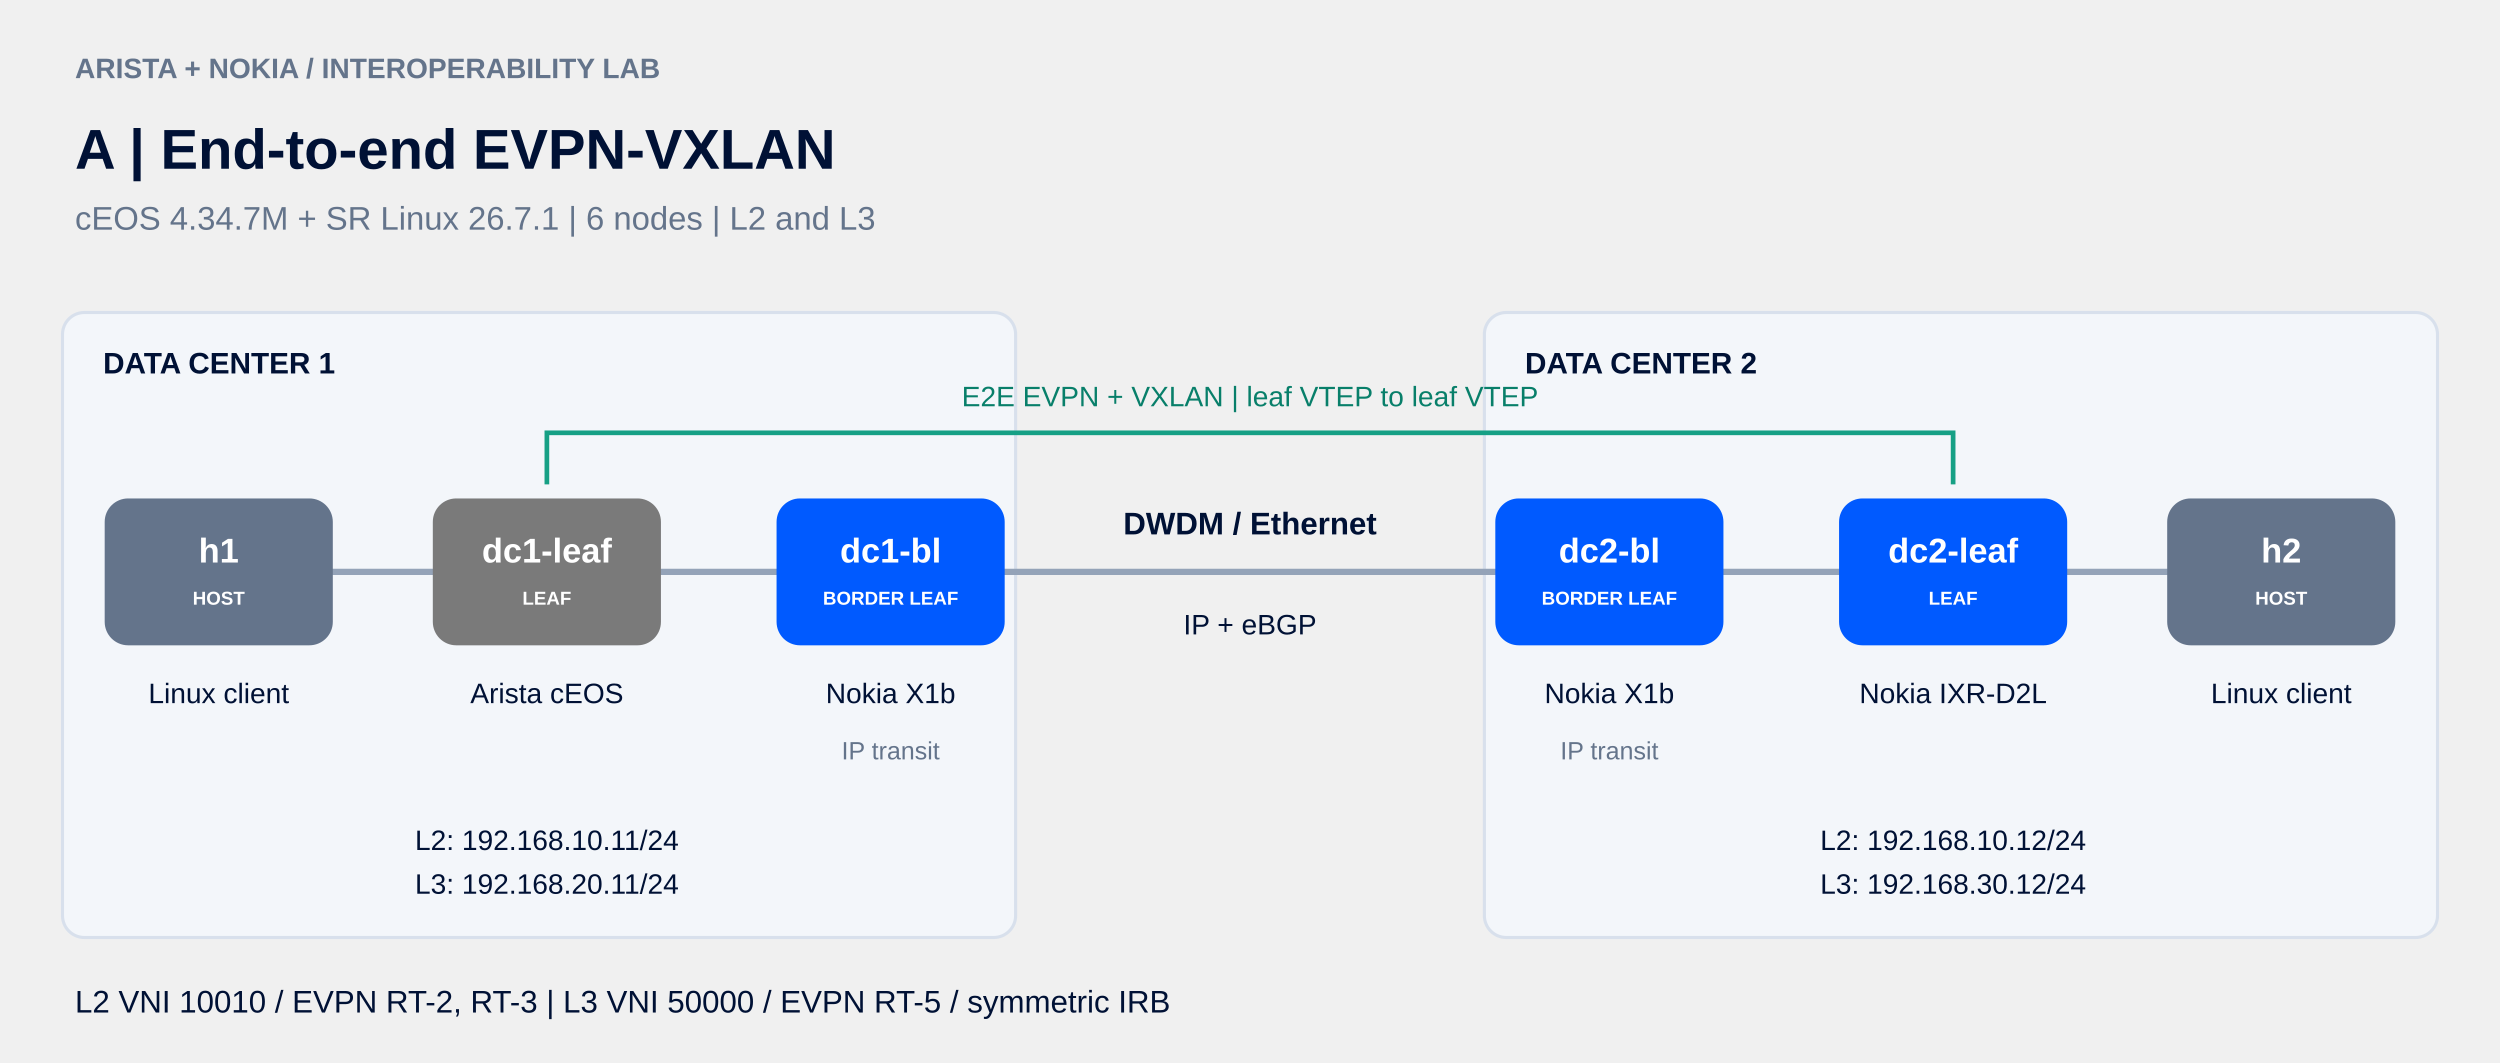
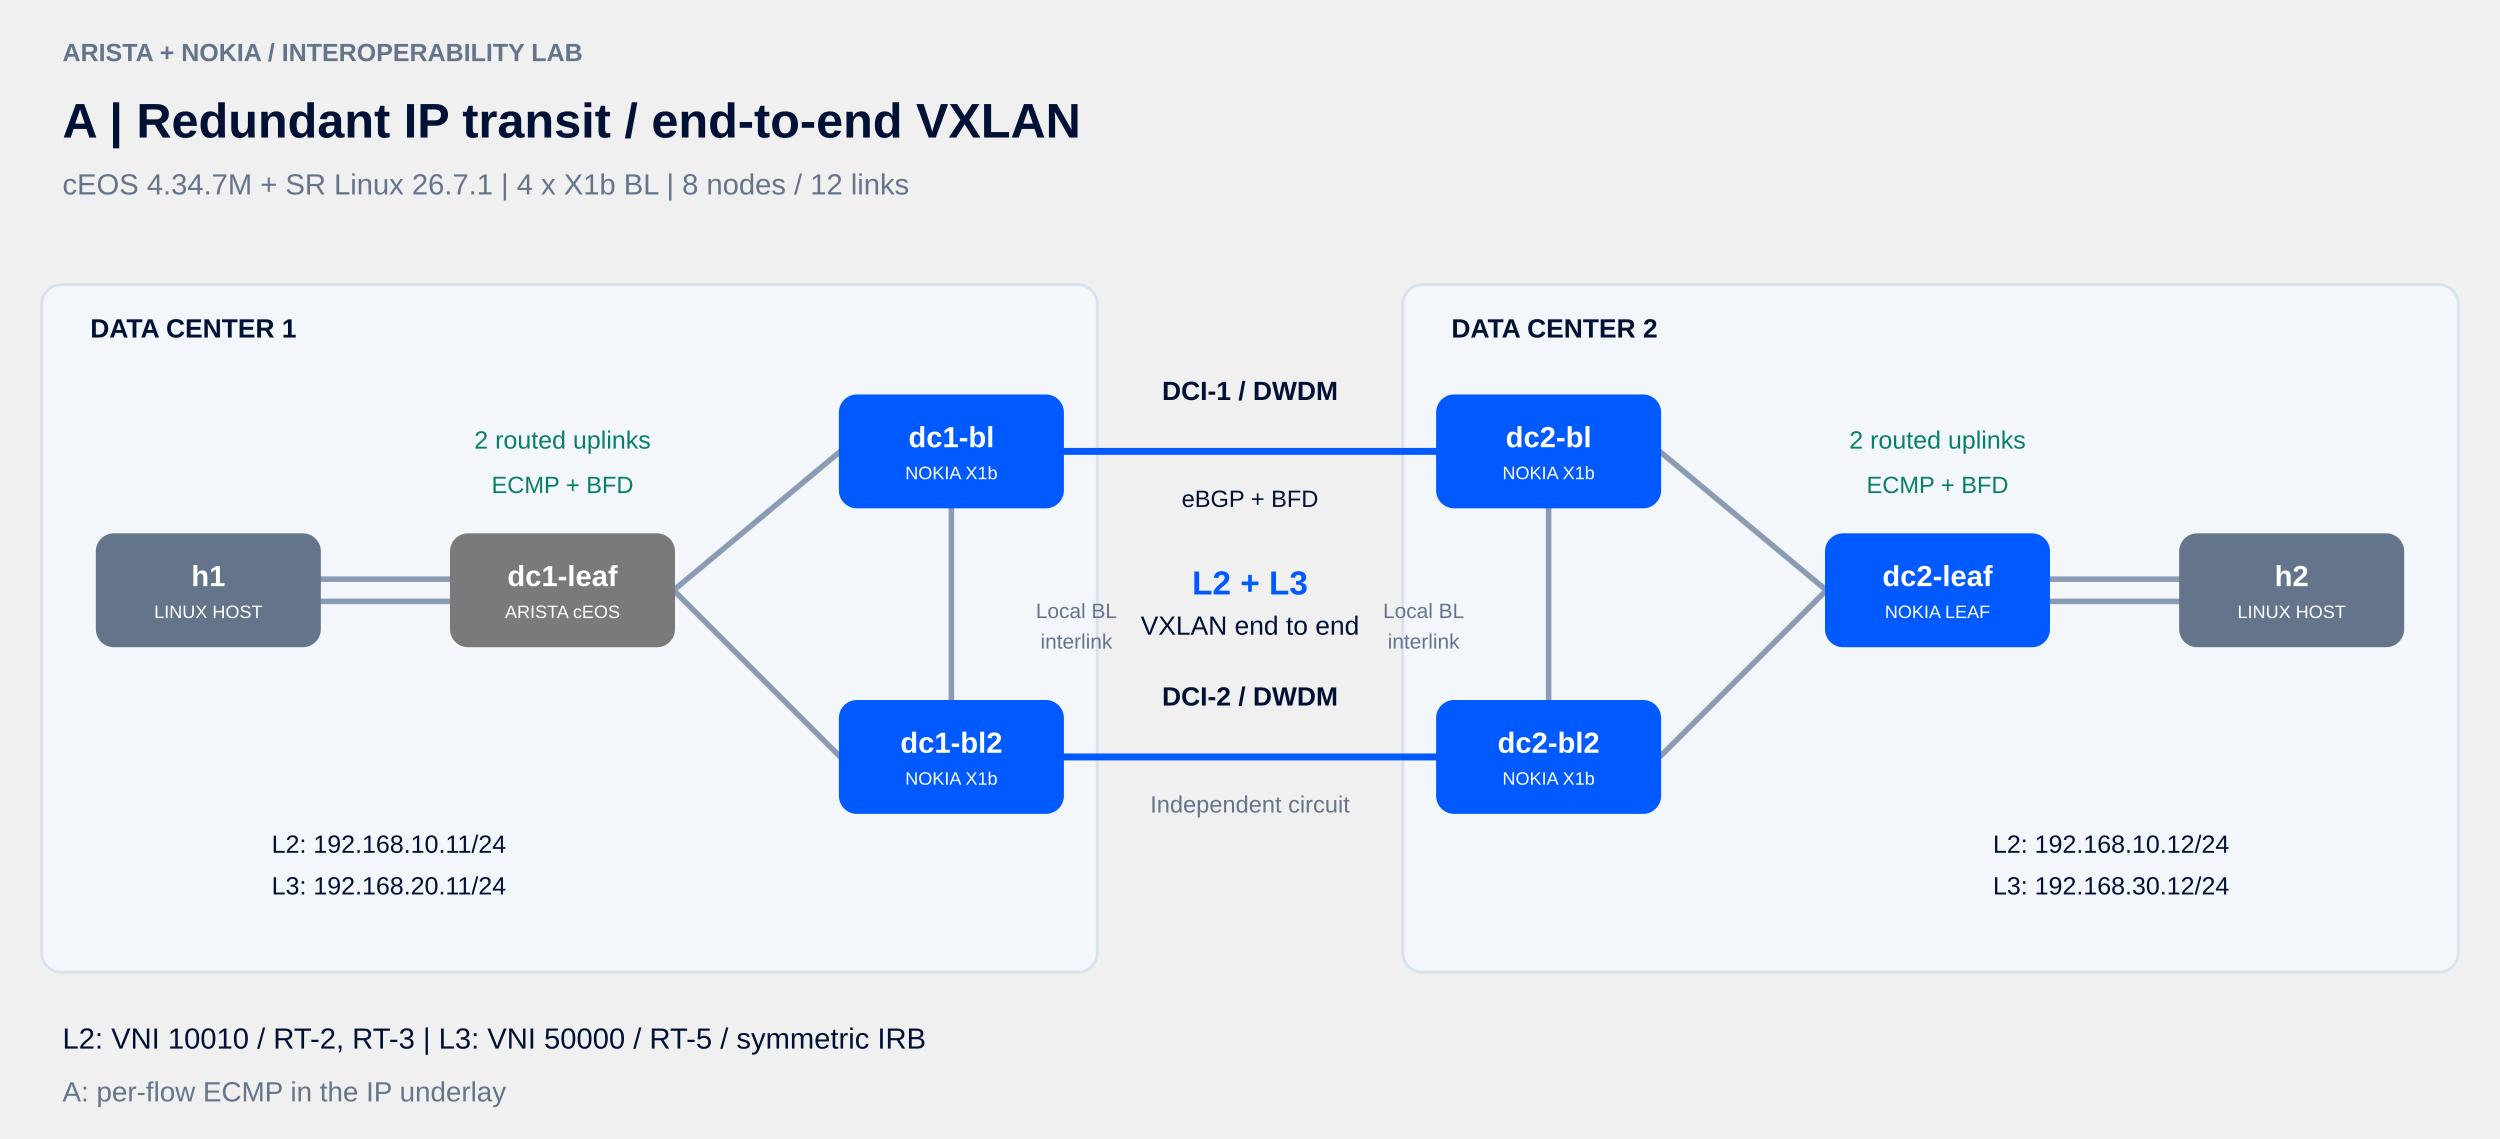
- <svg xmlns="http://www.w3.org/2000/svg" width="1600" height="680" viewBox="0 0 1600 680">
-   <text x="48" y="50" font-family="Arial,sans-serif" font-size="18" font-weight="700" fill="#64748B" text-anchor="start">ARISTA + NOKIA  /  INTEROPERABILITY LAB</text>
-   <text x="48" y="108" font-family="Arial,sans-serif" font-size="36" font-weight="700" fill="#001135" text-anchor="start">A  |  End-to-end EVPN-VXLAN</text>
-   <text x="48" y="147" font-family="Arial,sans-serif" font-size="21" font-weight="400" fill="#64748B" text-anchor="start">cEOS 4.34.7M  +  SR Linux 26.7.1  |  6 nodes  |  L2 and L3</text>
-   <rect x="40" y="200" width="610" height="400" rx="14" fill="#F3F6FA" stroke="#D8E0EC" stroke-width="2" />
-   <rect x="950" y="200" width="610" height="400" rx="14" fill="#F3F6FA" stroke="#D8E0EC" stroke-width="2" />
-   <text x="66" y="239" font-family="Arial,sans-serif" font-size="19" font-weight="700" fill="#001135" text-anchor="start">DATA CENTER 1</text>
-   <text x="976" y="239" font-family="Arial,sans-serif" font-size="19" font-weight="700" fill="#001135" text-anchor="start">DATA CENTER 2</text>
-   <polyline points="212,366 278,366" fill="none" stroke="#94A3B8" stroke-width="4" />
-   <polyline points="422,366 498,366" fill="none" stroke="#94A3B8" stroke-width="4" />
-   <polyline points="642,366 958,366" fill="none" stroke="#94A3B8" stroke-width="4" />
-   <polyline points="1102,366 1178,366" fill="none" stroke="#94A3B8" stroke-width="4" />
-   <polyline points="1322,366 1388,366" fill="none" stroke="#94A3B8" stroke-width="4" />
-   <rect x="68" y="320" width="144" height="92" rx="14" fill="#64748B" stroke="#64748B" stroke-width="2" />
-   <text x="140" y="360" font-family="Arial,sans-serif" font-size="22" font-weight="700" fill="white" text-anchor="middle">h1</text>
-   <text x="140" y="387" font-family="Arial,sans-serif" font-size="12" font-weight="700" fill="white" text-anchor="middle">HOST</text>
-   <text x="140" y="450" font-family="Arial,sans-serif" font-size="18" font-weight="400" fill="#001135" text-anchor="middle">Linux client</text>
-   <rect x="278" y="320" width="144" height="92" rx="14" fill="#7A7A7A" stroke="#7A7A7A" stroke-width="2" />
-   <text x="350" y="360" font-family="Arial,sans-serif" font-size="22" font-weight="700" fill="white" text-anchor="middle">dc1-leaf</text>
-   <text x="350" y="387" font-family="Arial,sans-serif" font-size="12" font-weight="700" fill="white" text-anchor="middle">LEAF</text>
-   <text x="350" y="450" font-family="Arial,sans-serif" font-size="18" font-weight="400" fill="#001135" text-anchor="middle">Arista cEOS</text>
-   <rect x="498" y="320" width="144" height="92" rx="14" fill="#005AFF" stroke="#005AFF" stroke-width="2" />
-   <text x="570" y="360" font-family="Arial,sans-serif" font-size="22" font-weight="700" fill="white" text-anchor="middle">dc1-bl</text>
-   <text x="570" y="387" font-family="Arial,sans-serif" font-size="12" font-weight="700" fill="white" text-anchor="middle">BORDER LEAF</text>
-   <text x="570" y="450" font-family="Arial,sans-serif" font-size="18" font-weight="400" fill="#001135" text-anchor="middle">Nokia X1b</text>
-   <text x="570" y="486" font-family="Arial,sans-serif" font-size="16" font-weight="400" fill="#64748B" text-anchor="middle">IP transit</text>
-   <rect x="958" y="320" width="144" height="92" rx="14" fill="#005AFF" stroke="#005AFF" stroke-width="2" />
-   <text x="1030" y="360" font-family="Arial,sans-serif" font-size="22" font-weight="700" fill="white" text-anchor="middle">dc2-bl</text>
-   <text x="1030" y="387" font-family="Arial,sans-serif" font-size="12" font-weight="700" fill="white" text-anchor="middle">BORDER LEAF</text>
-   <text x="1030" y="450" font-family="Arial,sans-serif" font-size="18" font-weight="400" fill="#001135" text-anchor="middle">Nokia X1b</text>
-   <text x="1030" y="486" font-family="Arial,sans-serif" font-size="16" font-weight="400" fill="#64748B" text-anchor="middle">IP transit</text>
-   <rect x="1178" y="320" width="144" height="92" rx="14" fill="#005AFF" stroke="#005AFF" stroke-width="2" />
-   <text x="1250" y="360" font-family="Arial,sans-serif" font-size="22" font-weight="700" fill="white" text-anchor="middle">dc2-leaf</text>
-   <text x="1250" y="387" font-family="Arial,sans-serif" font-size="12" font-weight="700" fill="white" text-anchor="middle">LEAF</text>
-   <text x="1250" y="450" font-family="Arial,sans-serif" font-size="18" font-weight="400" fill="#001135" text-anchor="middle">Nokia IXR-D2L</text>
-   <rect x="1388" y="320" width="144" height="92" rx="14" fill="#64748B" stroke="#64748B" stroke-width="2" />
-   <text x="1460" y="360" font-family="Arial,sans-serif" font-size="22" font-weight="700" fill="white" text-anchor="middle">h2</text>
-   <text x="1460" y="387" font-family="Arial,sans-serif" font-size="12" font-weight="700" fill="white" text-anchor="middle">HOST</text>
-   <text x="1460" y="450" font-family="Arial,sans-serif" font-size="18" font-weight="400" fill="#001135" text-anchor="middle">Linux client</text>
-   <text x="800" y="342" font-family="Arial,sans-serif" font-size="20" font-weight="700" fill="#001135" text-anchor="middle">DWDM / Ethernet</text>
-   <text x="800" y="406" font-family="Arial,sans-serif" font-size="18" font-weight="400" fill="#001135" text-anchor="middle">IP + eBGP</text>
-   <polyline points="350,310 350,277 1250,277 1250,310" fill="none" stroke="#16A085" stroke-width="3" />
-   <text x="800" y="260" font-family="Arial,sans-serif" font-size="18" font-weight="400" fill="#087F6A" text-anchor="middle">E2E EVPN + VXLAN  |  leaf VTEP to leaf VTEP</text>
-   <text x="350" y="544" font-family="Arial,sans-serif" font-size="18" font-weight="400" fill="#001135" text-anchor="middle">L2: 192.168.10.11/24</text>
-   <text x="350" y="572" font-family="Arial,sans-serif" font-size="18" font-weight="400" fill="#001135" text-anchor="middle">L3: 192.168.20.11/24</text>
-   <text x="1250" y="544" font-family="Arial,sans-serif" font-size="18" font-weight="400" fill="#001135" text-anchor="middle">L2: 192.168.10.12/24</text>
-   <text x="1250" y="572" font-family="Arial,sans-serif" font-size="18" font-weight="400" fill="#001135" text-anchor="middle">L3: 192.168.30.12/24</text>
-   <text x="48" y="648" font-family="Arial,sans-serif" font-size="20" font-weight="400" fill="#001135" text-anchor="start">L2  VNI 10010 / EVPN RT-2, RT-3     |     L3  VNI 50000 / EVPN RT-5 / symmetric IRB</text>
+ <svg xmlns="http://www.w3.org/2000/svg" width="1800" height="820" viewBox="0 0 1800 820">
+   <text x="45" y="44" font-family="Arial,sans-serif" font-size="18" font-weight="700" fill="#64748B" text-anchor="start">ARISTA + NOKIA  /  INTEROPERABILITY LAB</text>
+   <text x="45" y="99" font-family="Arial,sans-serif" font-size="35" font-weight="700" fill="#001135" text-anchor="start">A  |  Redundant IP transit / end-to-end VXLAN</text>
+   <text x="45" y="140" font-family="Arial,sans-serif" font-size="21" font-weight="400" fill="#64748B" text-anchor="start">cEOS 4.34.7M + SR Linux 26.7.1  |  4 x X1b BL  |  8 nodes / 12 links</text>
+   <rect x="30" y="205" width="760" height="495" rx="14" fill="#F3F6FA" stroke="#D7E1EF" stroke-width="2" />
+   <rect x="1010" y="205" width="760" height="495" rx="14" fill="#F3F6FA" stroke="#D7E1EF" stroke-width="2" />
+   <text x="65" y="243" font-family="Arial,sans-serif" font-size="19" font-weight="700" fill="#001135" text-anchor="start">DATA CENTER 1</text>
+   <text x="1045" y="243" font-family="Arial,sans-serif" font-size="19" font-weight="700" fill="#001135" text-anchor="start">DATA CENTER 2</text>
+   <polyline points="485,425 605,325" fill="none" stroke="#8A9BB3" stroke-width="4" />
+   <polyline points="485,425 605,545" fill="none" stroke="#8A9BB3" stroke-width="4" />
+   <polyline points="685,365 685,505" fill="none" stroke="#8A9BB3" stroke-width="4" />
+   <text x="775" y="445" font-family="Arial,sans-serif" font-size="15" font-weight="400" fill="#64748B" text-anchor="middle">Local BL</text>
+   <text x="775" y="467" font-family="Arial,sans-serif" font-size="15" font-weight="400" fill="#64748B" text-anchor="middle">interlink</text>
+   <polyline points="1315,425 1195,325" fill="none" stroke="#8A9BB3" stroke-width="4" />
+   <polyline points="1315,425 1195,545" fill="none" stroke="#8A9BB3" stroke-width="4" />
+   <polyline points="1115,365 1115,505" fill="none" stroke="#8A9BB3" stroke-width="4" />
+   <text x="1025" y="445" font-family="Arial,sans-serif" font-size="15" font-weight="400" fill="#64748B" text-anchor="middle">Local BL</text>
+   <text x="1025" y="467" font-family="Arial,sans-serif" font-size="15" font-weight="400" fill="#64748B" text-anchor="middle">interlink</text>
+   <polyline points="765,325 1035,325" fill="none" stroke="#005AFF" stroke-width="5" />
+   <polyline points="765,545 1035,545" fill="none" stroke="#005AFF" stroke-width="5" />
+   <polyline points="230,417 325,417" fill="none" stroke="#8A9BB3" stroke-width="4" />
+   <polyline points="230,433 325,433" fill="none" stroke="#8A9BB3" stroke-width="4" />
+   <polyline points="1475,417 1570,417" fill="none" stroke="#8A9BB3" stroke-width="4" />
+   <polyline points="1475,433 1570,433" fill="none" stroke="#8A9BB3" stroke-width="4" />
+   <rect x="70" y="385" width="160" height="80" rx="12" fill="#64748B" stroke="#64748B" stroke-width="2" />
+   <text x="150" y="422" font-family="Arial,sans-serif" font-size="21" font-weight="700" fill="white" text-anchor="middle">h1</text>
+   <text x="150" y="445" font-family="Arial,sans-serif" font-size="13" font-weight="400" fill="white" text-anchor="middle">LINUX HOST</text>
+   <rect x="325" y="385" width="160" height="80" rx="12" fill="#7A7A7A" stroke="#7A7A7A" stroke-width="2" />
+   <text x="405" y="422" font-family="Arial,sans-serif" font-size="21" font-weight="700" fill="white" text-anchor="middle">dc1-leaf</text>
+   <text x="405" y="445" font-family="Arial,sans-serif" font-size="13" font-weight="400" fill="white" text-anchor="middle">ARISTA cEOS</text>
+   <rect x="605" y="285" width="160" height="80" rx="12" fill="#005AFF" stroke="#005AFF" stroke-width="2" />
+   <text x="685" y="322" font-family="Arial,sans-serif" font-size="21" font-weight="700" fill="white" text-anchor="middle">dc1-bl</text>
+   <text x="685" y="345" font-family="Arial,sans-serif" font-size="13" font-weight="400" fill="white" text-anchor="middle">NOKIA X1b</text>
+   <rect x="605" y="505" width="160" height="80" rx="12" fill="#005AFF" stroke="#005AFF" stroke-width="2" />
+   <text x="685" y="542" font-family="Arial,sans-serif" font-size="21" font-weight="700" fill="white" text-anchor="middle">dc1-bl2</text>
+   <text x="685" y="565" font-family="Arial,sans-serif" font-size="13" font-weight="400" fill="white" text-anchor="middle">NOKIA X1b</text>
+   <rect x="1035" y="285" width="160" height="80" rx="12" fill="#005AFF" stroke="#005AFF" stroke-width="2" />
+   <text x="1115" y="322" font-family="Arial,sans-serif" font-size="21" font-weight="700" fill="white" text-anchor="middle">dc2-bl</text>
+   <text x="1115" y="345" font-family="Arial,sans-serif" font-size="13" font-weight="400" fill="white" text-anchor="middle">NOKIA X1b</text>
+   <rect x="1035" y="505" width="160" height="80" rx="12" fill="#005AFF" stroke="#005AFF" stroke-width="2" />
+   <text x="1115" y="542" font-family="Arial,sans-serif" font-size="21" font-weight="700" fill="white" text-anchor="middle">dc2-bl2</text>
+   <text x="1115" y="565" font-family="Arial,sans-serif" font-size="13" font-weight="400" fill="white" text-anchor="middle">NOKIA X1b</text>
+   <rect x="1315" y="385" width="160" height="80" rx="12" fill="#005AFF" stroke="#005AFF" stroke-width="2" />
+   <text x="1395" y="422" font-family="Arial,sans-serif" font-size="21" font-weight="700" fill="white" text-anchor="middle">dc2-leaf</text>
+   <text x="1395" y="445" font-family="Arial,sans-serif" font-size="13" font-weight="400" fill="white" text-anchor="middle">NOKIA LEAF</text>
+   <rect x="1570" y="385" width="160" height="80" rx="12" fill="#64748B" stroke="#64748B" stroke-width="2" />
+   <text x="1650" y="422" font-family="Arial,sans-serif" font-size="21" font-weight="700" fill="white" text-anchor="middle">h2</text>
+   <text x="1650" y="445" font-family="Arial,sans-serif" font-size="13" font-weight="400" fill="white" text-anchor="middle">LINUX HOST</text>
+   <text x="900" y="288" font-family="Arial,sans-serif" font-size="19" font-weight="700" fill="#001135" text-anchor="middle">DCI-1 / DWDM</text>
+   <text x="900" y="365" font-family="Arial,sans-serif" font-size="17" font-weight="400" fill="#001135" text-anchor="middle">eBGP + BFD</text>
+   <text x="900" y="508" font-family="Arial,sans-serif" font-size="19" font-weight="700" fill="#001135" text-anchor="middle">DCI-2 / DWDM</text>
+   <text x="900" y="585" font-family="Arial,sans-serif" font-size="17" font-weight="400" fill="#64748B" text-anchor="middle">Independent circuit</text>
+   <text x="900" y="428" font-family="Arial,sans-serif" font-size="24" font-weight="700" fill="#005AFF" text-anchor="middle">L2 + L3</text>
+   <text x="900" y="457" font-family="Arial,sans-serif" font-size="19" font-weight="400" fill="#001135" text-anchor="middle">VXLAN end to end</text>
+   <text x="405" y="323" font-family="Arial,sans-serif" font-size="18" font-weight="400" fill="#087F6A" text-anchor="middle">2 routed uplinks</text>
+   <text x="1395" y="323" font-family="Arial,sans-serif" font-size="18" font-weight="400" fill="#087F6A" text-anchor="middle">2 routed uplinks</text>
+   <text x="405" y="355" font-family="Arial,sans-serif" font-size="17" font-weight="400" fill="#087F6A" text-anchor="middle">ECMP + BFD</text>
+   <text x="1395" y="355" font-family="Arial,sans-serif" font-size="17" font-weight="400" fill="#087F6A" text-anchor="middle">ECMP + BFD</text>
+   <text x="280" y="614" font-family="Arial,sans-serif" font-size="18" font-weight="400" fill="#001135" text-anchor="middle">L2: 192.168.10.11/24</text>
+   <text x="280" y="644" font-family="Arial,sans-serif" font-size="18" font-weight="400" fill="#001135" text-anchor="middle">L3: 192.168.20.11/24</text>
+   <text x="1520" y="614" font-family="Arial,sans-serif" font-size="18" font-weight="400" fill="#001135" text-anchor="middle">L2: 192.168.10.12/24</text>
+   <text x="1520" y="644" font-family="Arial,sans-serif" font-size="18" font-weight="400" fill="#001135" text-anchor="middle">L3: 192.168.30.12/24</text>
+   <text x="45" y="755" font-family="Arial,sans-serif" font-size="21" font-weight="400" fill="#001135" text-anchor="start">L2: VNI 10010 / RT-2, RT-3     |     L3: VNI 50000 / RT-5 / symmetric IRB</text>
+   <text x="45" y="793" font-family="Arial,sans-serif" font-size="20" font-weight="400" fill="#64748B" text-anchor="start">A: per-flow ECMP in the IP underlay</text>
</svg>
